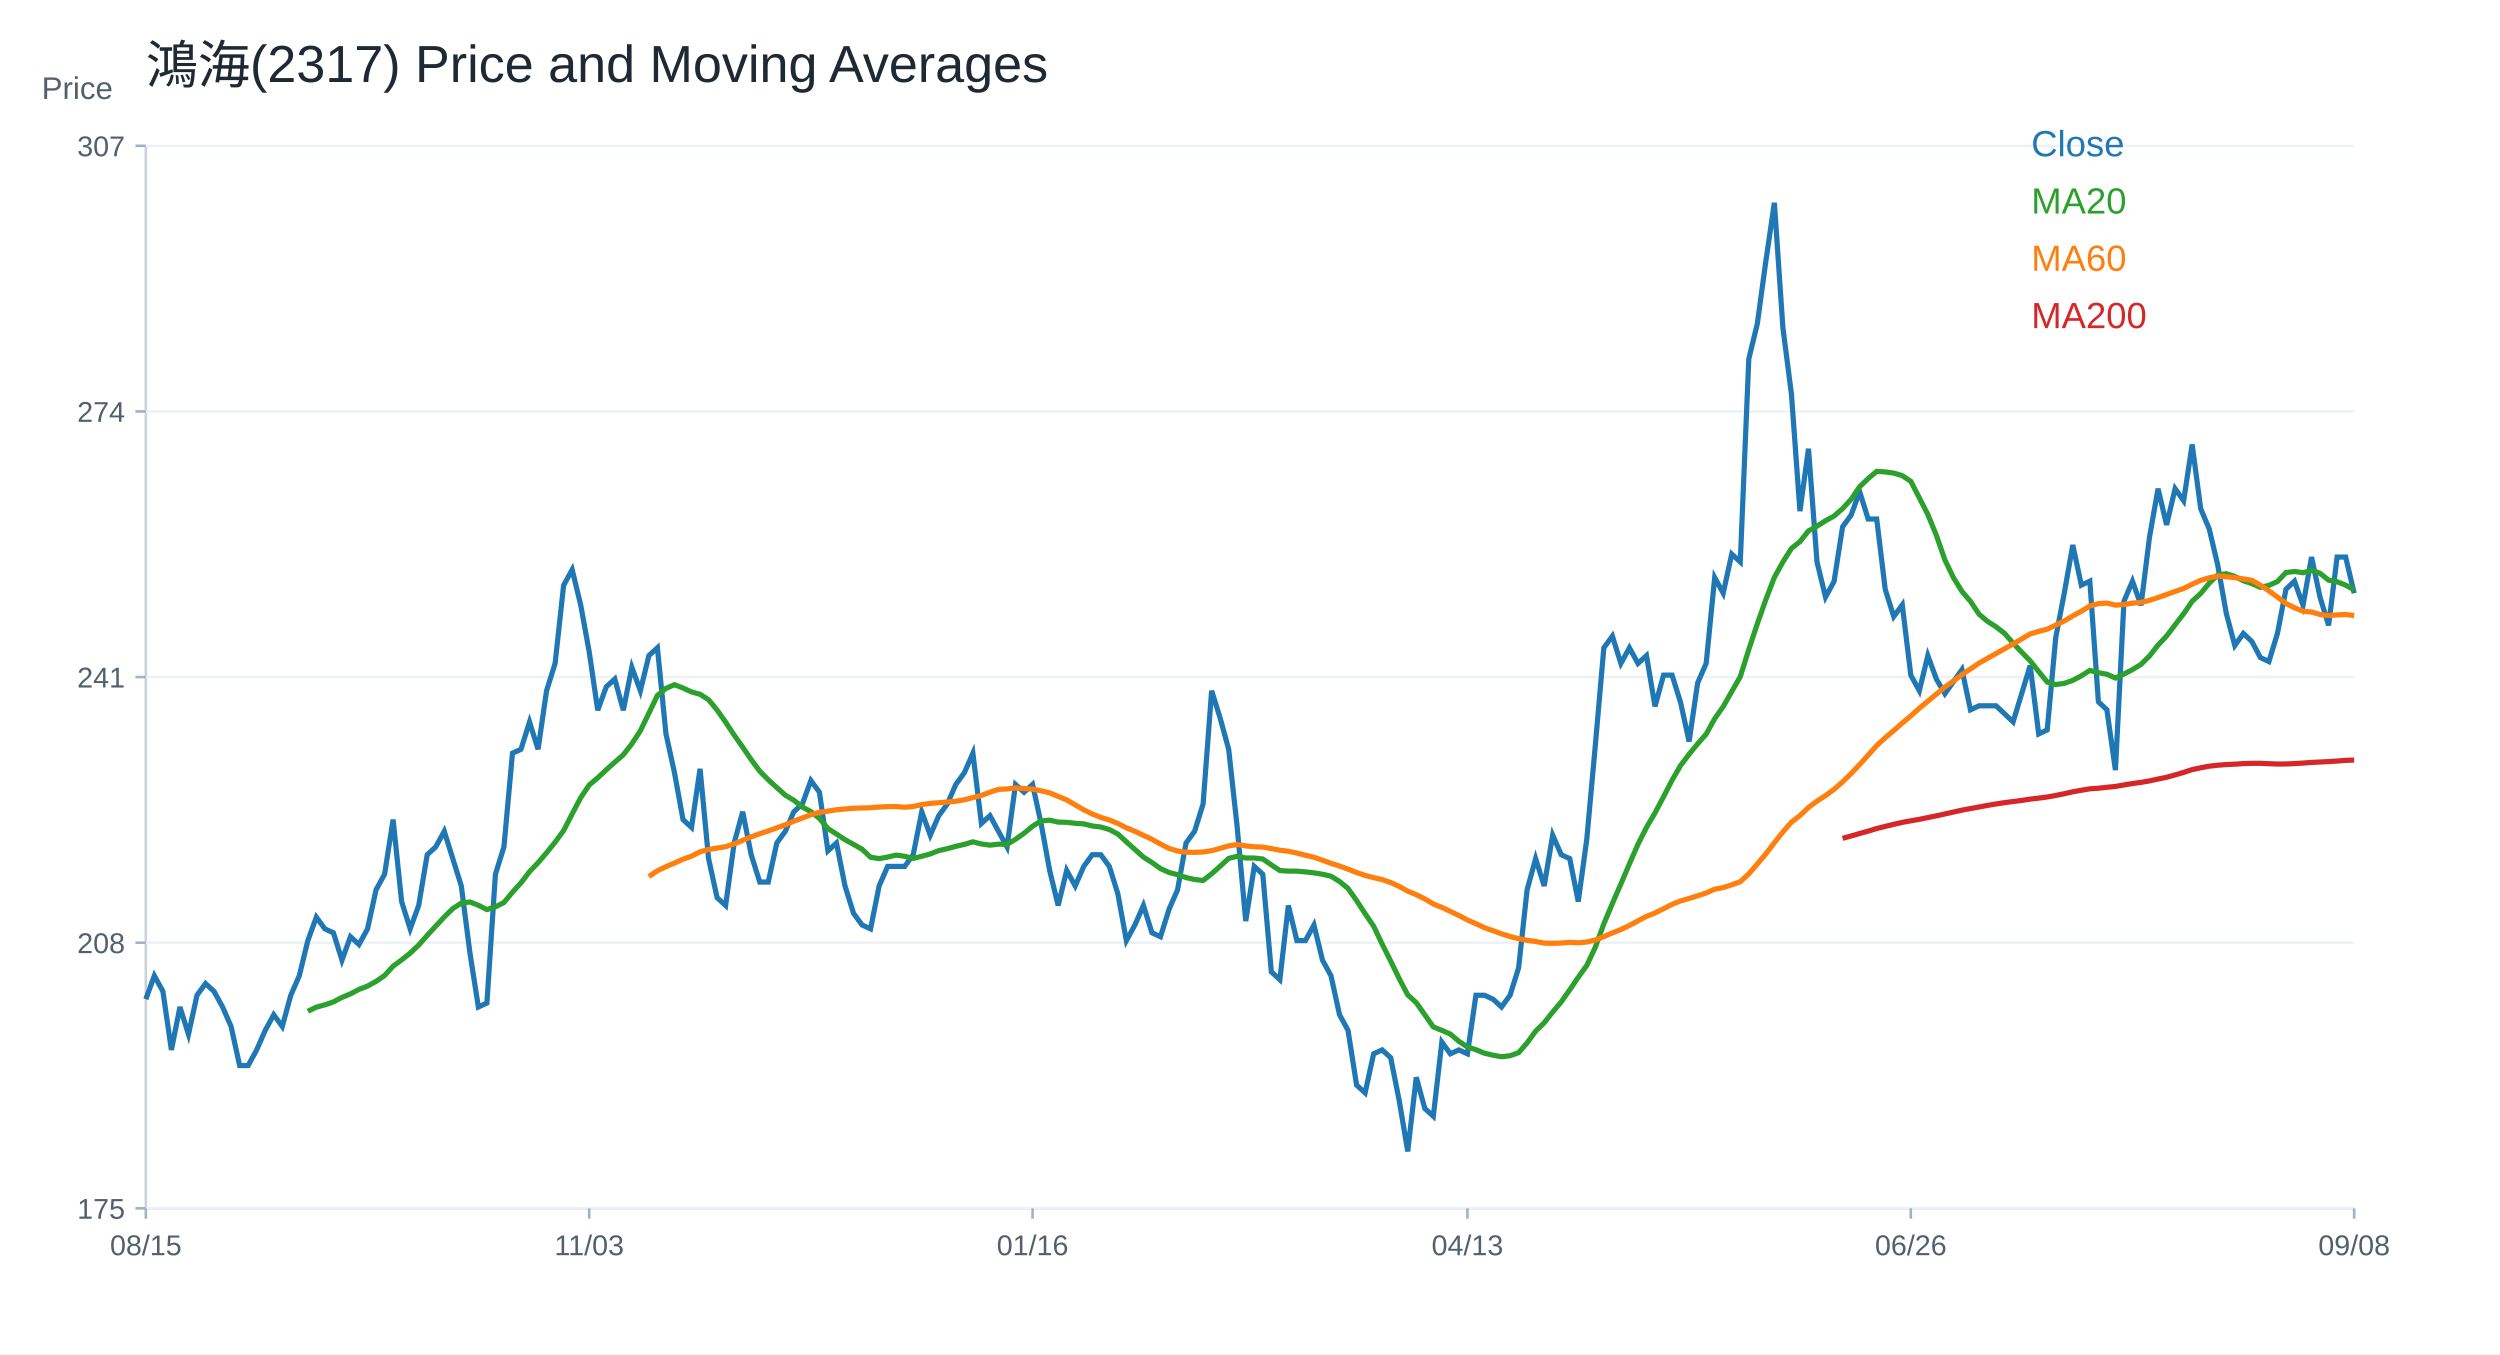
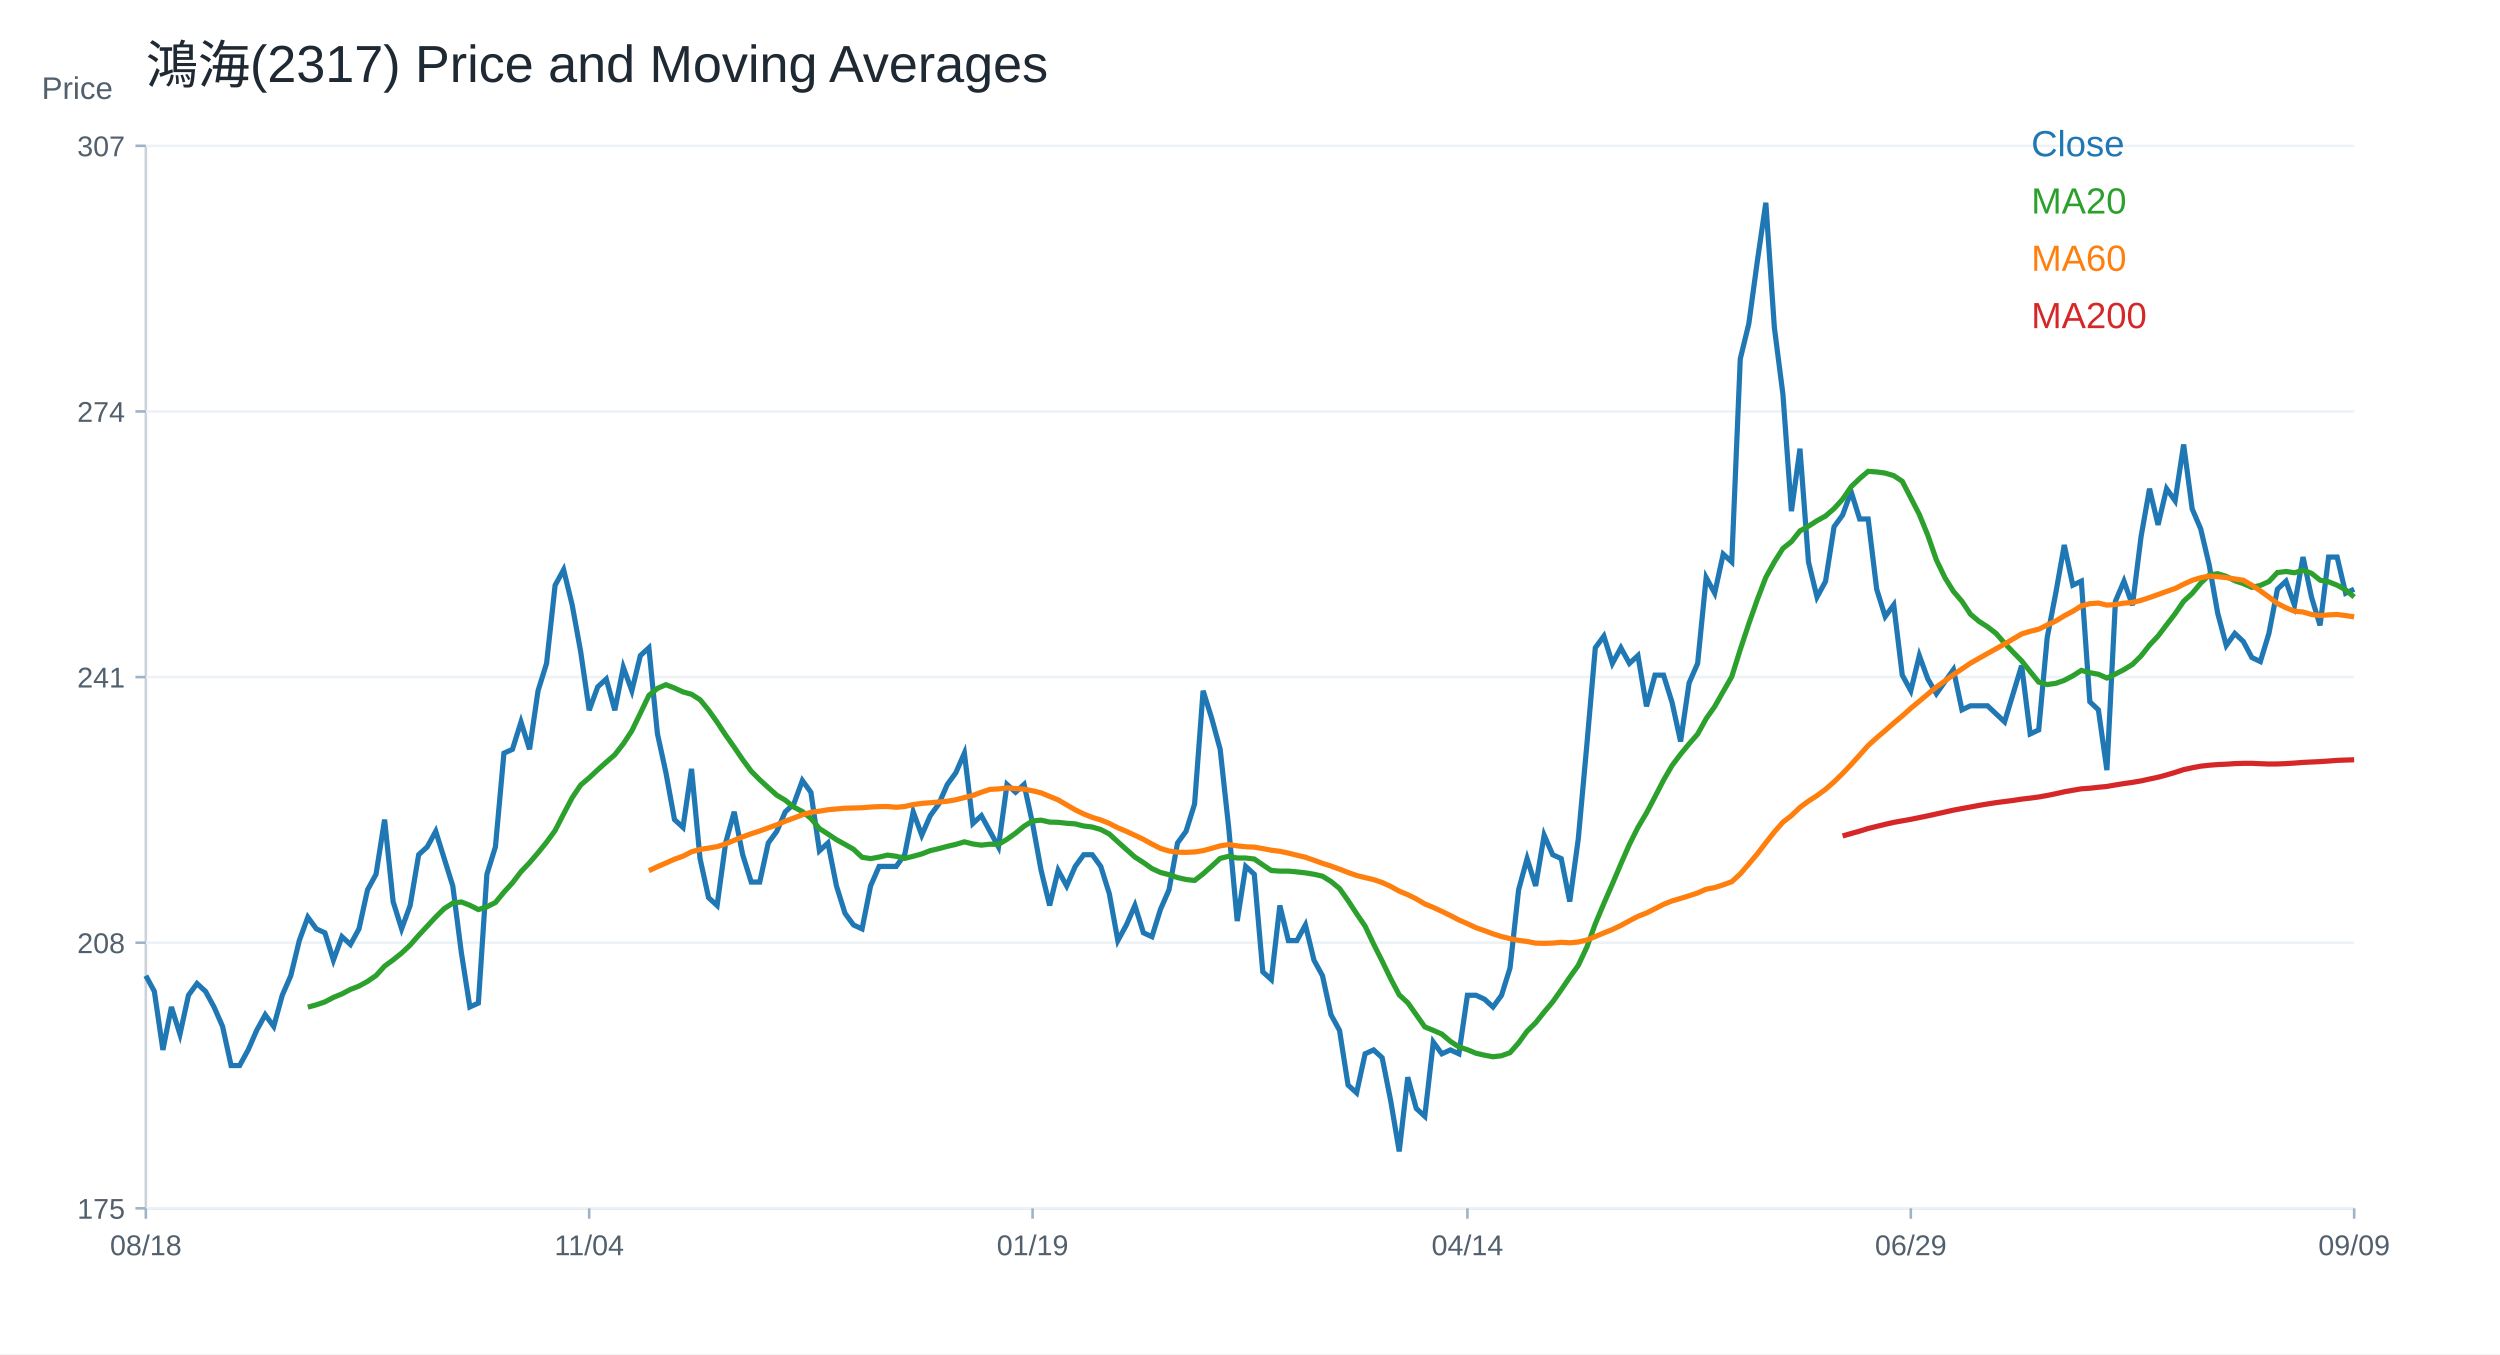
<svg xmlns="http://www.w3.org/2000/svg" width="960" height="520" viewBox="0 0 960 520">
  <rect width="100%" height="100%" fill="white" />
  <text x="56.00" y="32.00" font-size="20" font-family="Arial" fill="#1f2933" text-anchor="start">鴻海(2317) Price and Moving Averages</text>
  <line x1="56" y1="464" x2="904" y2="464" stroke="#cbd2d9" />
  <line x1="56" y1="56" x2="56" y2="464" stroke="#cbd2d9" />
  <text x="16.00" y="38.00" font-size="12" font-family="Arial" fill="#52606d" text-anchor="start">Price</text>
  <line x1="56" y1="464.00" x2="904" y2="464.00" stroke="#edf2f7" />
  <line x1="52" y1="464.00" x2="56" y2="464.00" stroke="#9fb3c8" />
  <text x="48.00" y="468.00" font-size="11" font-family="Arial" fill="#52606d" text-anchor="end">175</text>
  <line x1="56" y1="362.00" x2="904" y2="362.00" stroke="#edf2f7" />
  <line x1="52" y1="362.00" x2="56" y2="362.00" stroke="#9fb3c8" />
  <text x="48.00" y="366.00" font-size="11" font-family="Arial" fill="#52606d" text-anchor="end">208</text>
  <line x1="56" y1="260.00" x2="904" y2="260.00" stroke="#edf2f7" />
  <line x1="52" y1="260.00" x2="56" y2="260.00" stroke="#9fb3c8" />
  <text x="48.00" y="264.00" font-size="11" font-family="Arial" fill="#52606d" text-anchor="end">241</text>
  <line x1="56" y1="158.00" x2="904" y2="158.00" stroke="#edf2f7" />
  <line x1="52" y1="158.00" x2="56" y2="158.00" stroke="#9fb3c8" />
  <text x="48.00" y="162.00" font-size="11" font-family="Arial" fill="#52606d" text-anchor="end">274</text>
  <line x1="56" y1="56.00" x2="904" y2="56.00" stroke="#edf2f7" />
  <line x1="52" y1="56.00" x2="56" y2="56.00" stroke="#9fb3c8" />
  <text x="48.00" y="60.00" font-size="11" font-family="Arial" fill="#52606d" text-anchor="end">307</text>
  <line x1="56.00" y1="464" x2="56.00" y2="468" stroke="#9fb3c8" />
-   <text x="56.00" y="482.00" font-size="11" font-family="Arial" fill="#52606d" text-anchor="middle">08/15</text>
+   <text x="56.00" y="482.00" font-size="11" font-family="Arial" fill="#52606d" text-anchor="middle">08/18</text>
  <line x1="226.25" y1="464" x2="226.25" y2="468" stroke="#9fb3c8" />
-   <text x="226.25" y="482.00" font-size="11" font-family="Arial" fill="#52606d" text-anchor="middle">11/03</text>
+   <text x="226.25" y="482.00" font-size="11" font-family="Arial" fill="#52606d" text-anchor="middle">11/04</text>
  <line x1="396.51" y1="464" x2="396.51" y2="468" stroke="#9fb3c8" />
-   <text x="396.51" y="482.00" font-size="11" font-family="Arial" fill="#52606d" text-anchor="middle">01/16</text>
+   <text x="396.51" y="482.00" font-size="11" font-family="Arial" fill="#52606d" text-anchor="middle">01/19</text>
  <line x1="563.49" y1="464" x2="563.49" y2="468" stroke="#9fb3c8" />
-   <text x="563.49" y="482.00" font-size="11" font-family="Arial" fill="#52606d" text-anchor="middle">04/13</text>
+   <text x="563.49" y="482.00" font-size="11" font-family="Arial" fill="#52606d" text-anchor="middle">04/14</text>
  <line x1="733.75" y1="464" x2="733.75" y2="468" stroke="#9fb3c8" />
-   <text x="733.75" y="482.00" font-size="11" font-family="Arial" fill="#52606d" text-anchor="middle">06/26</text>
+   <text x="733.75" y="482.00" font-size="11" font-family="Arial" fill="#52606d" text-anchor="middle">06/29</text>
  <line x1="904.00" y1="464" x2="904.00" y2="468" stroke="#9fb3c8" />
-   <text x="904.00" y="482.00" font-size="11" font-family="Arial" fill="#52606d" text-anchor="middle">09/08</text>
-   <polyline fill="none" stroke="#1f77b4" stroke-width="2" points="56.00,383.68 59.27,374.68 62.55,380.68 65.82,403.17 69.10,386.68 72.37,397.17 75.64,382.18 78.92,377.68 82.19,380.68 85.47,386.68 88.74,394.17 92.02,409.16 95.29,409.16 98.56,403.17 101.84,395.67 105.11,389.67 108.39,394.17 111.66,382.18 114.93,374.68 118.21,361.19 121.48,352.20 124.76,356.69 128.03,358.19 131.31,368.69 134.58,359.69 137.85,362.69 141.13,356.69 144.40,341.70 147.68,335.71 150.95,314.72 154.22,346.20 157.50,356.69 160.77,347.70 164.05,328.21 167.32,325.21 170.59,319.22 173.87,329.71 177.14,340.20 180.42,365.69 183.69,386.68 186.97,385.18 190.24,335.71 193.51,325.21 196.79,289.23 200.06,287.73 203.34,277.24 206.61,287.73 209.88,265.25 213.16,254.75 216.43,224.77 219.71,218.77 222.98,232.27 226.25,250.26 229.53,272.74 232.80,263.75 236.08,260.75 239.35,272.74 242.63,256.25 245.90,265.25 249.17,251.75 252.45,248.76 255.72,281.74 259.00,296.73 262.27,314.72 265.54,317.72 268.82,295.23 272.09,329.71 275.37,344.70 278.64,347.70 281.92,323.71 285.19,311.72 288.46,328.21 291.74,338.70 295.01,338.70 298.29,323.71 301.56,319.22 304.83,311.72 308.11,308.72 311.38,299.73 314.66,304.22 317.93,326.71 321.20,323.71 324.48,340.20 327.75,350.70 331.03,355.19 334.30,356.69 337.58,340.20 340.85,332.71 344.12,332.71 347.40,332.71 350.67,328.21 353.95,311.72 357.22,320.71 360.49,313.22 363.77,308.72 367.04,301.23 370.32,296.73 373.59,289.23 376.86,316.22 380.14,313.22 383.41,319.22 386.69,325.21 389.96,301.23 393.24,304.22 396.51,301.23 399.78,316.22 403.06,334.21 406.33,347.70 409.61,334.21 412.88,340.20 416.15,332.71 419.43,328.21 422.70,328.21 425.98,332.71 429.25,343.20 432.53,361.19 435.80,355.19 439.07,347.70 442.35,358.19 445.62,359.69 448.90,349.20 452.17,341.70 455.44,323.71 458.72,319.22 461.99,308.72 465.27,265.25 468.54,275.74 471.81,287.73 475.09,317.72 478.36,353.69 481.64,332.71 484.91,335.71 488.19,373.18 491.46,376.18 494.73,347.70 498.01,361.19 501.28,361.19 504.56,355.19 507.83,368.69 511.10,374.68 514.38,389.67 517.65,395.67 520.93,416.66 524.20,419.66 527.47,404.66 530.75,403.17 534.02,406.16 537.30,422.65 540.57,442.14 543.85,413.66 547.12,425.65 550.39,428.65 553.67,400.17 556.94,404.66 560.22,403.17 563.49,404.66 566.76,382.18 570.04,382.18 573.31,383.68 576.59,386.68 579.86,382.18 583.14,371.68 586.41,341.70 589.68,329.71 592.96,340.20 596.23,320.71 599.51,328.21 602.78,329.71 606.05,346.20 609.33,322.21 612.60,286.23 615.88,248.76 619.15,244.26 622.42,254.75 625.70,248.76 628.97,254.75 632.25,251.75 635.52,271.24 638.80,259.25 642.07,259.25 645.34,269.74 648.62,284.74 651.89,262.25 655.17,254.75 658.44,221.77 661.71,227.77 664.99,212.78 668.26,215.78 671.54,137.82 674.81,124.33 678.08,100.34 681.36,77.86 684.63,125.83 687.91,151.31 691.18,196.29 694.46,172.30 697.73,215.78 701.00,229.27 704.28,223.27 707.55,202.28 710.83,197.79 714.10,188.79 717.37,199.29 720.65,199.29 723.92,226.27 727.20,236.76 730.47,232.27 733.75,259.25 737.02,265.25 740.29,251.75 743.57,260.75 746.84,266.39 750.12,261.76 753.39,257.13 756.66,272.57 759.94,271.03 763.21,271.03 766.49,271.03 769.76,274.11 773.03,277.20 776.31,266.39 779.58,255.59 782.86,281.83 786.13,280.29 789.41,244.78 792.68,227.80 795.95,209.28 799.23,224.71 802.50,223.17 805.78,269.48 809.05,272.57 812.32,295.73 815.60,230.89 818.87,223.17 822.15,232.43 825.42,206.19 828.69,187.66 831.97,201.56 835.24,187.66 838.52,192.29 841.79,170.68 845.07,195.38 848.34,203.10 851.61,216.99 854.89,235.52 858.16,247.87 861.44,243.24 864.71,246.33 867.98,252.50 871.26,254.04 874.53,243.24 877.81,226.26 881.08,223.17 884.36,232.43 887.63,213.91 890.90,229.34 894.18,240.15 897.45,213.91 900.73,213.91 904.00,227.80" />
+   <text x="904.00" y="482.00" font-size="11" font-family="Arial" fill="#52606d" text-anchor="middle">09/09</text>
+   <polyline fill="none" stroke="#1f77b4" stroke-width="2" points="56.00,374.68 59.27,380.68 62.55,403.17 65.82,386.68 69.10,397.17 72.37,382.18 75.64,377.68 78.92,380.68 82.19,386.68 85.47,394.17 88.74,409.16 92.02,409.16 95.29,403.17 98.56,395.67 101.84,389.67 105.11,394.17 108.39,382.18 111.66,374.68 114.93,361.19 118.21,352.20 121.48,356.69 124.76,358.19 128.03,368.69 131.31,359.69 134.58,362.69 137.85,356.69 141.13,341.70 144.40,335.71 147.68,314.72 150.95,346.20 154.22,356.69 157.50,347.70 160.77,328.21 164.05,325.21 167.32,319.22 170.59,329.71 173.87,340.20 177.14,365.69 180.42,386.68 183.69,385.18 186.97,335.71 190.24,325.21 193.51,289.23 196.79,287.73 200.06,277.24 203.34,287.73 206.61,265.25 209.88,254.75 213.16,224.77 216.43,218.77 219.71,232.27 222.98,250.26 226.25,272.74 229.53,263.75 232.80,260.75 236.08,272.74 239.35,256.25 242.63,265.25 245.90,251.75 249.17,248.76 252.45,281.74 255.72,296.73 259.00,314.72 262.27,317.72 265.54,295.23 268.82,329.71 272.09,344.70 275.37,347.70 278.64,323.71 281.92,311.72 285.19,328.21 288.46,338.70 291.74,338.70 295.01,323.71 298.29,319.22 301.56,311.72 304.83,308.72 308.11,299.73 311.38,304.22 314.66,326.71 317.93,323.71 321.20,340.20 324.48,350.70 327.75,355.19 331.03,356.69 334.30,340.20 337.58,332.71 340.85,332.71 344.12,332.71 347.40,328.21 350.67,311.72 353.95,320.71 357.22,313.22 360.49,308.72 363.77,301.23 367.04,296.73 370.32,289.23 373.59,316.22 376.86,313.22 380.14,319.22 383.41,325.21 386.69,301.23 389.96,304.22 393.24,301.23 396.51,316.22 399.78,334.21 403.06,347.70 406.33,334.21 409.61,340.20 412.88,332.71 416.15,328.21 419.43,328.21 422.70,332.71 425.98,343.20 429.25,361.19 432.53,355.19 435.80,347.70 439.07,358.19 442.35,359.69 445.62,349.20 448.90,341.70 452.17,323.71 455.44,319.22 458.72,308.72 461.99,265.25 465.27,275.74 468.54,287.73 471.81,317.72 475.09,353.69 478.36,332.71 481.64,335.71 484.91,373.18 488.19,376.18 491.46,347.70 494.73,361.19 498.01,361.19 501.28,355.19 504.56,368.69 507.83,374.68 511.10,389.67 514.38,395.67 517.65,416.66 520.93,419.66 524.20,404.66 527.47,403.17 530.75,406.16 534.02,422.65 537.30,442.14 540.57,413.66 543.85,425.65 547.12,428.65 550.39,400.17 553.67,404.66 556.94,403.17 560.22,404.66 563.49,382.18 566.76,382.18 570.04,383.68 573.31,386.68 576.59,382.18 579.86,371.68 583.14,341.70 586.41,329.71 589.68,340.20 592.96,320.71 596.23,328.21 599.51,329.71 602.78,346.20 606.05,322.21 609.33,286.23 612.60,248.76 615.88,244.26 619.15,254.75 622.42,248.76 625.70,254.75 628.97,251.75 632.25,271.24 635.52,259.25 638.80,259.25 642.07,269.74 645.34,284.74 648.62,262.25 651.89,254.75 655.17,221.77 658.44,227.77 661.71,212.78 664.99,215.78 668.26,137.82 671.54,124.33 674.81,100.34 678.08,77.86 681.36,125.83 684.63,151.31 687.91,196.29 691.18,172.30 694.46,215.78 697.73,229.27 701.00,223.27 704.28,202.28 707.55,197.79 710.83,188.79 714.10,199.29 717.37,199.29 720.65,226.27 723.92,236.76 727.20,232.27 730.47,259.25 733.75,265.25 737.02,251.75 740.29,260.75 743.57,266.39 746.84,261.76 750.12,257.13 753.39,272.57 756.66,271.03 759.94,271.03 763.21,271.03 766.49,274.11 769.76,277.20 773.03,266.39 776.31,255.59 779.58,281.83 782.86,280.29 786.13,244.78 789.41,227.80 792.68,209.28 795.95,224.71 799.23,223.17 802.50,269.48 805.78,272.57 809.05,295.73 812.32,230.89 815.60,223.17 818.87,232.43 822.15,206.19 825.42,187.66 828.69,201.56 831.97,187.66 835.24,192.29 838.52,170.68 841.79,195.38 845.07,203.10 848.34,216.99 851.61,235.52 854.89,247.87 858.16,243.24 861.44,246.33 864.71,252.50 867.98,254.04 871.26,243.24 874.53,226.26 877.81,223.17 881.08,232.43 884.36,213.91 887.63,229.34 890.90,240.15 894.18,213.91 897.45,213.91 900.73,227.80 904.00,226.26" />
  <text x="780.00" y="60.00" font-size="14" font-family="Arial" fill="#1f77b4" text-anchor="start">Close</text>
-   <polyline fill="none" stroke="#2ca02c" stroke-width="2" points="118.21,388.32 121.48,386.75 124.76,385.85 128.03,384.73 131.31,383.00 134.58,381.65 137.85,379.93 141.13,378.66 144.40,376.86 147.68,374.61 150.95,371.01 154.22,368.61 157.50,365.99 160.77,362.91 164.05,359.17 167.32,355.64 170.59,352.12 173.87,348.90 177.14,346.80 180.42,346.35 183.69,347.62 186.97,349.27 190.24,348.22 193.51,346.57 196.79,342.60 200.06,339.00 203.34,334.73 206.61,331.28 209.88,327.46 213.16,323.41 216.43,318.92 219.71,312.54 222.98,306.32 226.25,301.45 229.53,298.68 232.80,295.60 236.08,292.68 239.35,289.83 242.63,285.63 245.90,280.61 249.17,273.87 252.45,267.05 255.72,264.35 259.00,262.92 262.27,264.20 265.54,265.70 268.82,266.60 272.09,268.69 275.37,272.67 278.64,277.31 281.92,282.26 285.19,286.91 288.46,291.71 291.74,296.13 295.01,299.43 298.29,302.43 301.56,305.35 304.83,307.30 308.11,309.92 311.38,311.64 314.66,314.27 317.93,318.17 321.20,320.26 324.48,322.44 327.75,324.24 331.03,326.11 334.30,329.18 337.58,329.71 340.85,329.11 344.12,328.36 347.40,328.81 350.67,329.63 353.95,328.81 357.22,327.91 360.49,326.64 363.77,325.89 367.04,324.99 370.32,324.24 373.59,323.26 376.86,324.09 380.14,324.54 383.41,324.16 386.69,324.24 389.96,322.29 393.24,319.96 396.51,317.27 399.78,315.24 403.06,314.94 406.33,315.69 409.61,315.77 412.88,316.14 416.15,316.37 419.43,317.19 422.70,317.57 425.98,318.54 429.25,320.26 432.53,323.26 435.80,326.19 439.07,329.11 442.35,331.21 445.62,333.53 448.90,335.03 452.17,335.86 455.44,336.98 458.72,337.73 461.99,338.10 465.27,335.56 468.54,332.63 471.81,329.63 475.09,328.81 478.36,329.48 481.64,329.48 484.91,329.86 488.19,332.11 491.46,334.28 494.73,334.51 498.01,334.51 501.28,334.81 504.56,335.18 507.83,335.71 511.10,336.46 514.38,338.48 517.65,341.18 520.93,345.82 524.20,350.85 527.47,355.64 530.75,362.54 534.02,369.06 537.30,375.81 540.57,382.03 543.85,385.03 547.12,389.67 550.39,394.32 553.67,395.67 556.94,397.09 560.22,399.87 563.49,402.04 566.76,403.09 570.04,404.44 573.31,405.19 576.59,405.79 579.86,405.41 583.14,404.22 586.41,400.47 589.68,395.97 592.96,392.75 596.23,388.62 599.51,384.73 602.78,380.08 606.05,375.28 609.33,370.71 612.60,363.74 615.88,354.74 619.15,346.95 622.42,339.45 625.70,331.73 628.97,324.24 632.25,317.72 635.52,312.17 638.80,305.95 642.07,299.58 645.34,293.96 648.62,289.61 651.89,285.63 655.17,281.89 658.44,275.97 661.71,271.32 664.99,265.55 668.26,259.85 671.54,249.43 674.81,239.54 678.08,230.24 681.36,221.70 684.63,215.78 687.91,210.60 691.18,207.98 694.46,203.86 697.73,202.06 701.00,199.96 704.28,198.16 707.55,195.31 710.83,191.72 714.10,186.92 717.37,183.77 720.65,181.00 723.92,181.22 727.20,181.67 730.47,182.65 733.75,184.82 737.02,191.19 740.29,197.56 743.57,205.58 746.84,215.01 750.12,221.81 753.39,227.10 756.66,230.91 759.94,235.85 763.21,238.61 766.49,240.70 769.76,243.24 773.03,246.98 776.31,250.42 779.58,253.76 782.86,257.88 786.13,261.93 789.41,262.86 792.68,262.41 795.95,261.26 799.23,259.53 802.50,257.43 805.78,258.32 809.05,258.91 812.32,260.37 815.60,258.83 818.87,257.13 822.15,255.12 825.42,251.88 828.69,247.71 831.97,244.24 835.24,239.92 838.52,235.67 841.79,230.89 845.07,227.88 848.34,223.94 851.61,220.78 854.89,220.31 858.16,221.32 861.44,223.01 864.71,224.10 867.98,225.56 871.26,224.79 874.53,223.32 877.81,219.85 881.08,219.46 884.36,219.93 887.63,219.00 890.90,220.16 894.18,222.78 897.45,223.40 900.73,224.71 904.00,226.49" />
+   <polyline fill="none" stroke="#2ca02c" stroke-width="2" points="118.21,386.75 121.48,385.85 124.76,384.73 128.03,383.00 131.31,381.65 134.58,379.93 137.85,378.66 141.13,376.86 144.40,374.61 147.68,371.01 150.95,368.61 154.22,365.99 157.50,362.91 160.77,359.17 164.05,355.64 167.32,352.12 170.59,348.90 173.87,346.80 177.14,346.35 180.42,347.62 183.69,349.27 186.97,348.22 190.24,346.57 193.51,342.60 196.79,339.00 200.06,334.73 203.34,331.28 206.61,327.46 209.88,323.41 213.16,318.92 216.43,312.54 219.71,306.32 222.98,301.45 226.25,298.68 229.53,295.60 232.80,292.68 236.08,289.83 239.35,285.63 242.63,280.61 245.90,273.87 249.17,267.05 252.45,264.35 255.72,262.92 259.00,264.20 262.27,265.70 265.54,266.60 268.82,268.69 272.09,272.67 275.37,277.31 278.64,282.26 281.92,286.91 285.19,291.71 288.46,296.13 291.74,299.43 295.01,302.43 298.29,305.35 301.56,307.30 304.83,309.92 308.11,311.64 311.38,314.27 314.66,318.17 317.93,320.26 321.20,322.44 324.48,324.24 327.75,326.11 331.03,329.18 334.30,329.71 337.58,329.11 340.85,328.36 344.12,328.81 347.40,329.63 350.67,328.81 353.95,327.91 357.22,326.64 360.49,325.89 363.77,324.99 367.04,324.24 370.32,323.26 373.59,324.09 376.86,324.54 380.14,324.16 383.41,324.24 386.69,322.29 389.96,319.96 393.24,317.27 396.51,315.24 399.78,314.94 403.06,315.69 406.33,315.77 409.61,316.14 412.88,316.37 416.15,317.19 419.43,317.57 422.70,318.54 425.98,320.26 429.25,323.26 432.53,326.19 435.80,329.11 439.07,331.21 442.35,333.53 445.62,335.03 448.90,335.86 452.17,336.98 455.44,337.73 458.72,338.10 461.99,335.56 465.27,332.63 468.54,329.63 471.81,328.81 475.09,329.48 478.36,329.48 481.64,329.86 484.91,332.11 488.19,334.28 491.46,334.51 494.73,334.51 498.01,334.81 501.28,335.18 504.56,335.71 507.83,336.46 511.10,338.48 514.38,341.18 517.65,345.82 520.93,350.85 524.20,355.64 527.47,362.54 530.75,369.06 534.02,375.81 537.30,382.03 540.57,385.03 543.85,389.67 547.12,394.32 550.39,395.67 553.67,397.09 556.94,399.87 560.22,402.04 563.49,403.09 566.76,404.44 570.04,405.19 573.31,405.79 576.59,405.41 579.86,404.22 583.14,400.47 586.41,395.97 589.68,392.75 592.96,388.62 596.23,384.73 599.51,380.08 602.78,375.28 606.05,370.71 609.33,363.74 612.60,354.74 615.88,346.95 619.15,339.45 622.42,331.73 625.70,324.24 628.97,317.72 632.25,312.17 635.52,305.95 638.80,299.58 642.07,293.96 645.34,289.61 648.62,285.63 651.89,281.89 655.17,275.97 658.44,271.32 661.71,265.55 664.99,259.85 668.26,249.43 671.54,239.54 674.81,230.24 678.08,221.70 681.36,215.78 684.63,210.60 687.91,207.98 691.18,203.86 694.46,202.06 697.73,199.96 701.00,198.16 704.28,195.31 707.55,191.72 710.83,186.92 714.10,183.77 717.37,181.00 720.65,181.22 723.92,181.67 727.20,182.65 730.47,184.82 733.75,191.19 737.02,197.56 740.29,205.58 743.57,215.01 746.84,221.81 750.12,227.10 753.39,230.91 756.66,235.85 759.94,238.61 763.21,240.70 766.49,243.24 769.76,246.98 773.03,250.42 776.31,253.76 779.58,257.88 782.86,261.93 786.13,262.86 789.41,262.41 792.68,261.26 795.95,259.53 799.23,257.43 802.50,258.32 805.78,258.91 809.05,260.37 812.32,258.83 815.60,257.13 818.87,255.12 822.15,251.88 825.42,247.71 828.69,244.24 831.97,239.92 835.24,235.67 838.52,230.89 841.79,227.88 845.07,223.94 848.34,220.78 851.61,220.31 854.89,221.32 858.16,223.01 861.44,224.10 864.71,225.56 867.98,224.79 871.26,223.32 874.53,219.85 877.81,219.46 881.08,219.93 884.36,219.00 887.63,220.16 890.90,222.78 894.18,223.40 897.45,224.71 900.73,226.49 904.00,229.27" />
  <text x="780.00" y="82.00" font-size="14" font-family="Arial" fill="#2ca02c" text-anchor="start">MA20</text>
-   <polyline fill="none" stroke="#ff7f0e" stroke-width="2" points="249.17,336.60 252.45,334.36 255.72,332.81 259.00,331.41 262.27,329.93 265.54,328.78 268.82,327.09 272.09,326.21 275.37,325.66 278.64,325.11 281.92,324.06 285.19,322.69 288.46,321.34 291.74,320.16 295.01,319.09 298.29,317.89 301.56,316.72 304.83,315.34 308.11,314.12 311.38,312.87 314.66,311.92 317.93,311.49 321.20,310.95 324.48,310.65 327.75,310.35 331.03,310.27 334.30,310.17 337.58,309.90 340.85,309.75 344.12,309.70 347.40,310.00 350.67,309.70 353.95,308.95 357.22,308.50 360.49,308.25 363.77,307.97 367.04,307.67 370.32,307.12 373.59,306.27 376.86,305.45 380.14,304.22 383.41,303.12 386.69,302.95 389.96,302.55 393.24,302.80 396.51,303.02 399.78,303.67 403.06,304.45 406.33,305.82 409.61,307.15 412.88,309.07 416.15,310.97 419.43,312.57 422.70,313.87 425.98,314.87 429.25,316.19 432.53,317.87 435.80,319.24 439.07,320.76 442.35,322.31 445.62,324.11 448.90,325.79 452.17,326.79 455.44,327.24 458.72,327.31 461.99,327.16 465.27,326.66 468.54,325.76 471.81,324.81 475.09,324.31 478.36,324.81 481.64,325.16 484.91,325.29 488.19,325.86 491.46,326.49 494.73,326.89 498.01,327.59 501.28,328.41 504.56,329.18 507.83,330.33 511.10,331.51 514.38,332.56 517.65,333.76 520.93,335.03 524.20,336.18 527.47,337.00 530.75,337.78 534.02,338.88 537.30,340.38 540.57,342.20 543.85,343.55 547.12,345.17 550.39,347.12 553.67,348.45 556.94,349.97 560.22,351.55 563.49,353.27 566.76,354.69 570.04,356.24 573.31,357.37 576.59,358.59 579.86,359.64 583.14,360.42 586.41,361.09 589.68,361.52 592.96,362.16 596.23,362.24 599.51,362.14 602.78,361.84 606.05,362.04 609.33,361.74 612.60,360.97 615.88,359.64 619.15,358.24 622.42,356.94 625.70,355.37 628.97,353.59 632.25,351.87 635.52,350.60 638.80,348.95 642.07,347.27 645.34,345.95 648.62,345.00 651.89,343.98 655.17,342.90 658.44,341.45 661.71,340.83 664.99,339.78 668.26,338.58 671.54,335.58 674.81,331.76 678.08,327.89 681.36,323.59 684.63,319.47 687.91,315.72 691.18,313.19 694.46,310.05 697.73,307.62 701.00,305.52 704.28,303.10 707.55,300.23 710.83,297.03 714.10,293.58 717.37,289.96 720.65,286.28 723.92,283.31 727.20,280.54 730.47,277.64 733.75,274.92 737.02,271.97 740.29,269.27 743.57,266.52 746.84,263.82 750.12,261.51 753.39,259.05 756.66,256.87 759.94,254.65 763.21,252.79 766.49,250.94 769.76,249.12 773.03,247.29 776.31,245.36 779.58,243.43 782.86,242.43 786.13,241.61 789.41,240.02 792.68,238.47 795.95,236.48 799.23,234.73 802.50,232.68 805.78,231.80 809.05,231.58 812.32,232.36 815.60,232.14 818.87,231.61 822.15,231.34 825.42,230.53 828.69,229.46 831.97,228.30 835.24,227.11 838.52,225.99 841.79,224.34 845.07,222.85 848.34,221.86 851.61,221.24 854.89,221.46 858.16,221.80 861.44,222.31 864.71,222.82 867.98,224.73 871.26,226.89 874.53,229.27 877.81,231.74 881.08,233.37 884.36,234.72 887.63,235.01 890.90,235.96 894.18,236.37 897.45,236.11 900.73,235.96 904.00,236.38" />
+   <polyline fill="none" stroke="#ff7f0e" stroke-width="2" points="249.17,334.36 252.45,332.81 255.72,331.41 259.00,329.93 262.27,328.78 265.54,327.09 268.82,326.21 272.09,325.66 275.37,325.11 278.64,324.06 281.92,322.69 285.19,321.34 288.46,320.16 291.74,319.09 295.01,317.89 298.29,316.72 301.56,315.34 304.83,314.12 308.11,312.87 311.38,311.92 314.66,311.49 317.93,310.95 321.20,310.65 324.48,310.35 327.75,310.27 331.03,310.17 334.30,309.90 337.58,309.75 340.85,309.70 344.12,310.00 347.40,309.70 350.67,308.95 353.95,308.50 357.22,308.25 360.49,307.97 363.77,307.67 367.04,307.12 370.32,306.27 373.59,305.45 376.86,304.22 380.14,303.12 383.41,302.95 386.69,302.55 389.96,302.80 393.24,303.02 396.51,303.67 399.78,304.45 403.06,305.82 406.33,307.15 409.61,309.07 412.88,310.97 416.15,312.57 419.43,313.87 422.70,314.87 425.98,316.19 429.25,317.87 432.53,319.24 435.80,320.76 439.07,322.31 442.35,324.11 445.62,325.79 448.90,326.79 452.17,327.24 455.44,327.31 458.72,327.16 461.99,326.66 465.27,325.76 468.54,324.81 471.81,324.31 475.09,324.81 478.36,325.16 481.64,325.29 484.91,325.86 488.19,326.49 491.46,326.89 494.73,327.59 498.01,328.41 501.28,329.18 504.56,330.33 507.83,331.51 511.10,332.56 514.38,333.76 517.65,335.03 520.93,336.18 524.20,337.00 527.47,337.78 530.75,338.88 534.02,340.38 537.30,342.20 540.57,343.55 543.85,345.17 547.12,347.12 550.39,348.45 553.67,349.97 556.94,351.55 560.22,353.27 563.49,354.69 566.76,356.24 570.04,357.37 573.31,358.59 576.59,359.64 579.86,360.42 583.14,361.09 586.41,361.52 589.68,362.16 592.96,362.24 596.23,362.14 599.51,361.84 602.78,362.04 606.05,361.74 609.33,360.97 612.60,359.64 615.88,358.24 619.15,356.94 622.42,355.37 625.70,353.59 628.97,351.87 632.25,350.60 635.52,348.95 638.80,347.27 642.07,345.95 645.34,345.00 648.62,343.98 651.89,342.90 655.17,341.45 658.44,340.83 661.71,339.78 664.99,338.58 668.26,335.58 671.54,331.76 674.81,327.89 678.08,323.59 681.36,319.47 684.63,315.72 687.91,313.19 691.18,310.05 694.46,307.62 697.73,305.52 701.00,303.10 704.28,300.23 707.55,297.03 710.83,293.58 714.10,289.96 717.37,286.28 720.65,283.31 723.92,280.54 727.20,277.64 730.47,274.92 733.75,271.97 737.02,269.27 740.29,266.52 743.57,263.82 746.84,261.51 750.12,259.05 753.39,256.87 756.66,254.65 759.94,252.79 763.21,250.94 766.49,249.12 769.76,247.29 773.03,245.36 776.31,243.43 779.58,242.43 782.86,241.61 786.13,240.02 789.41,238.47 792.68,236.48 795.95,234.73 799.23,232.68 802.50,231.80 805.78,231.58 809.05,232.36 812.32,232.14 815.60,231.61 818.87,231.34 822.15,230.53 825.42,229.46 828.69,228.30 831.97,227.11 835.24,225.99 838.52,224.34 841.79,222.85 845.07,221.86 848.34,221.24 851.61,221.46 854.89,221.80 858.16,222.31 861.44,222.82 864.71,224.73 867.98,226.89 871.26,229.27 874.53,231.74 877.81,233.37 881.08,234.72 884.36,235.01 887.63,235.96 890.90,236.37 894.18,236.11 897.45,235.96 900.73,236.38 904.00,236.86" />
  <text x="780.00" y="104.00" font-size="14" font-family="Arial" fill="#ff7f0e" text-anchor="start">MA60</text>
-   <polyline fill="none" stroke="#d62728" stroke-width="2" points="707.55,321.93 710.83,321.00 714.10,320.07 717.37,319.16 720.65,318.14 723.92,317.34 727.20,316.54 730.47,315.79 733.75,315.20 737.02,314.62 740.29,313.95 743.57,313.28 746.84,312.56 750.12,311.83 753.39,311.10 756.66,310.48 759.94,309.89 763.21,309.27 766.49,308.72 769.76,308.21 773.03,307.79 776.31,307.37 779.58,306.86 782.86,306.48 786.13,306.04 789.41,305.46 792.68,304.79 795.95,304.05 799.23,303.47 802.50,302.90 805.78,302.68 809.05,302.31 812.32,302.00 815.60,301.42 818.87,300.89 822.15,300.43 825.42,299.87 828.69,299.15 831.97,298.46 835.24,297.57 838.52,296.60 841.79,295.53 845.07,294.83 848.34,294.21 851.61,293.85 854.89,293.59 858.16,293.45 861.44,293.22 864.71,293.13 867.98,293.12 871.26,293.26 874.53,293.39 877.81,293.36 881.08,293.22 884.36,293.02 887.63,292.77 890.90,292.61 894.18,292.45 897.45,292.24 900.73,291.98 904.00,291.86" />
+   <polyline fill="none" stroke="#d62728" stroke-width="2" points="707.55,321.00 710.83,320.07 714.10,319.16 717.37,318.14 720.65,317.34 723.92,316.54 727.20,315.79 730.47,315.20 733.75,314.62 737.02,313.95 740.29,313.28 743.57,312.56 746.84,311.83 750.12,311.10 753.39,310.48 756.66,309.89 759.94,309.27 763.21,308.72 766.49,308.21 769.76,307.79 773.03,307.37 776.31,306.86 779.58,306.48 782.86,306.04 786.13,305.46 789.41,304.79 792.68,304.05 795.95,303.47 799.23,302.90 802.50,302.68 805.78,302.31 809.05,302.00 812.32,301.42 815.60,300.89 818.87,300.43 822.15,299.87 825.42,299.15 828.69,298.46 831.97,297.57 835.24,296.60 838.52,295.53 841.79,294.83 845.07,294.21 848.34,293.85 851.61,293.59 854.89,293.45 858.16,293.22 861.44,293.13 864.71,293.12 867.98,293.26 871.26,293.39 874.53,293.36 877.81,293.22 881.08,293.02 884.36,292.77 887.63,292.61 890.90,292.45 894.18,292.24 897.45,291.98 900.73,291.86 904.00,291.75" />
  <text x="780.00" y="126.00" font-size="14" font-family="Arial" fill="#d62728" text-anchor="start">MA200</text>
</svg>
